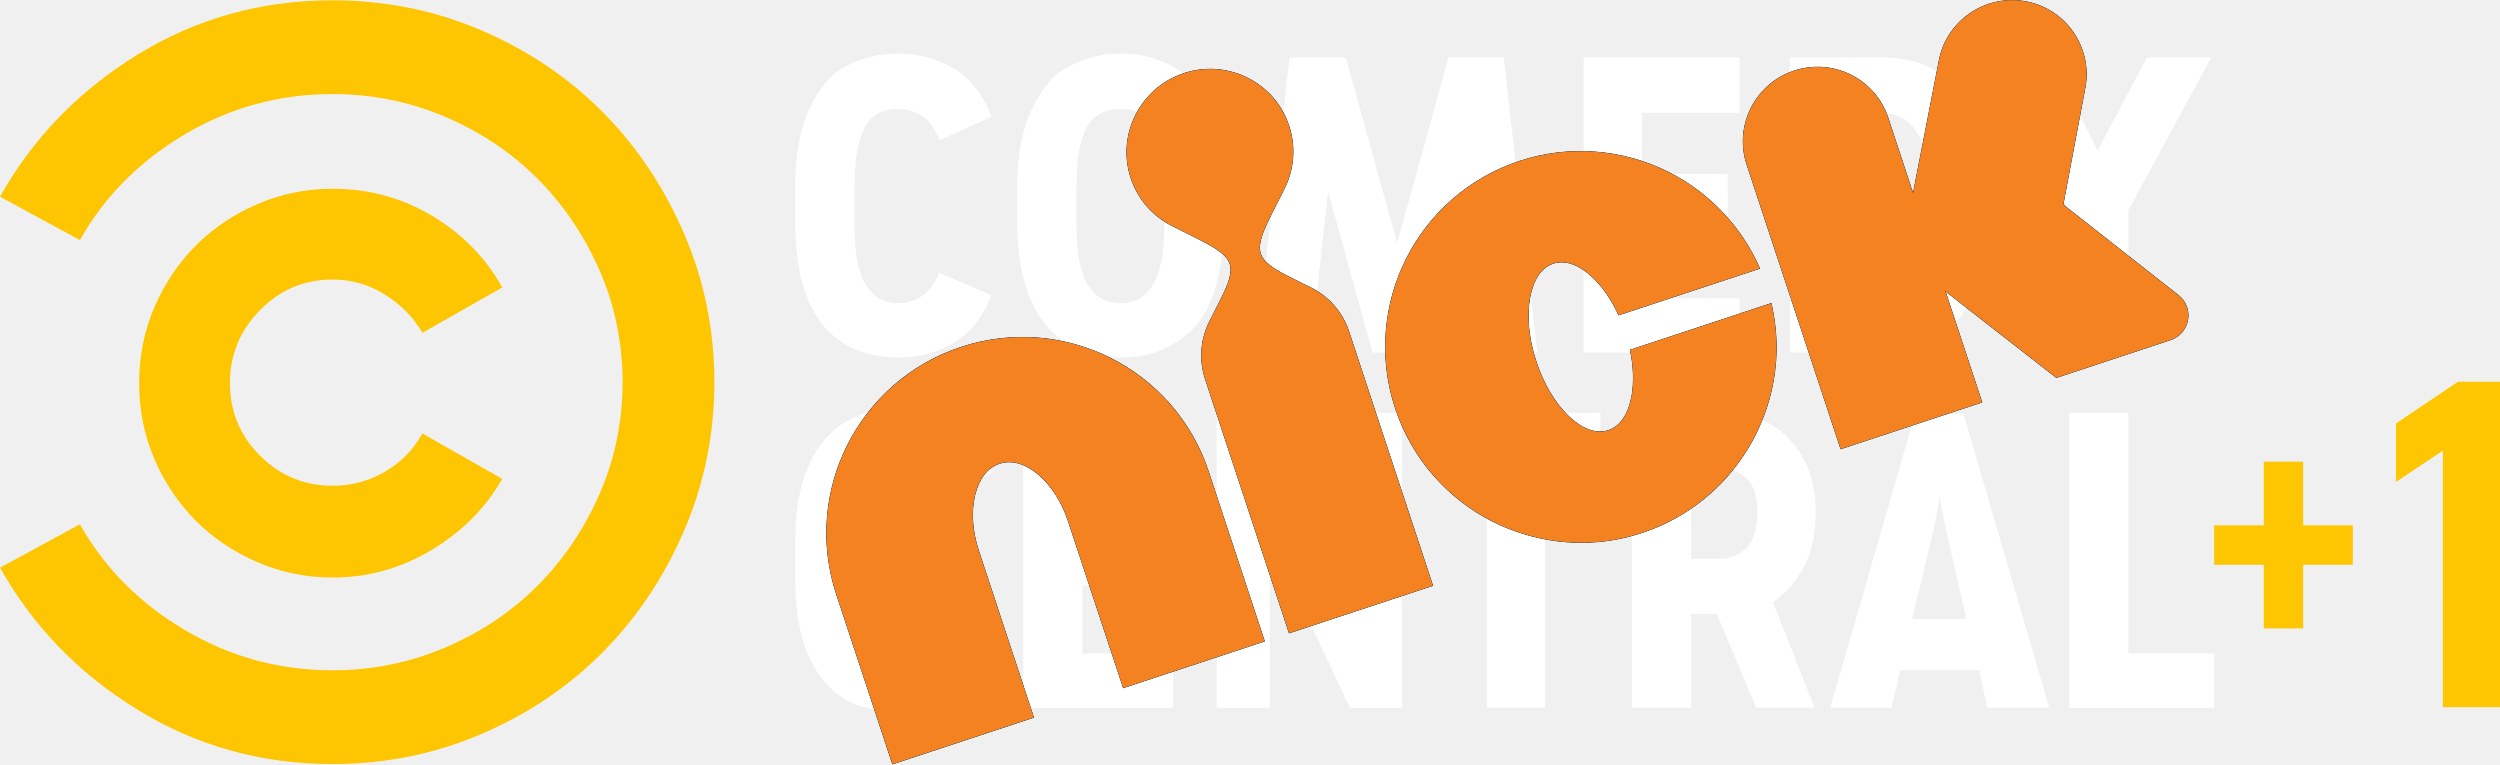
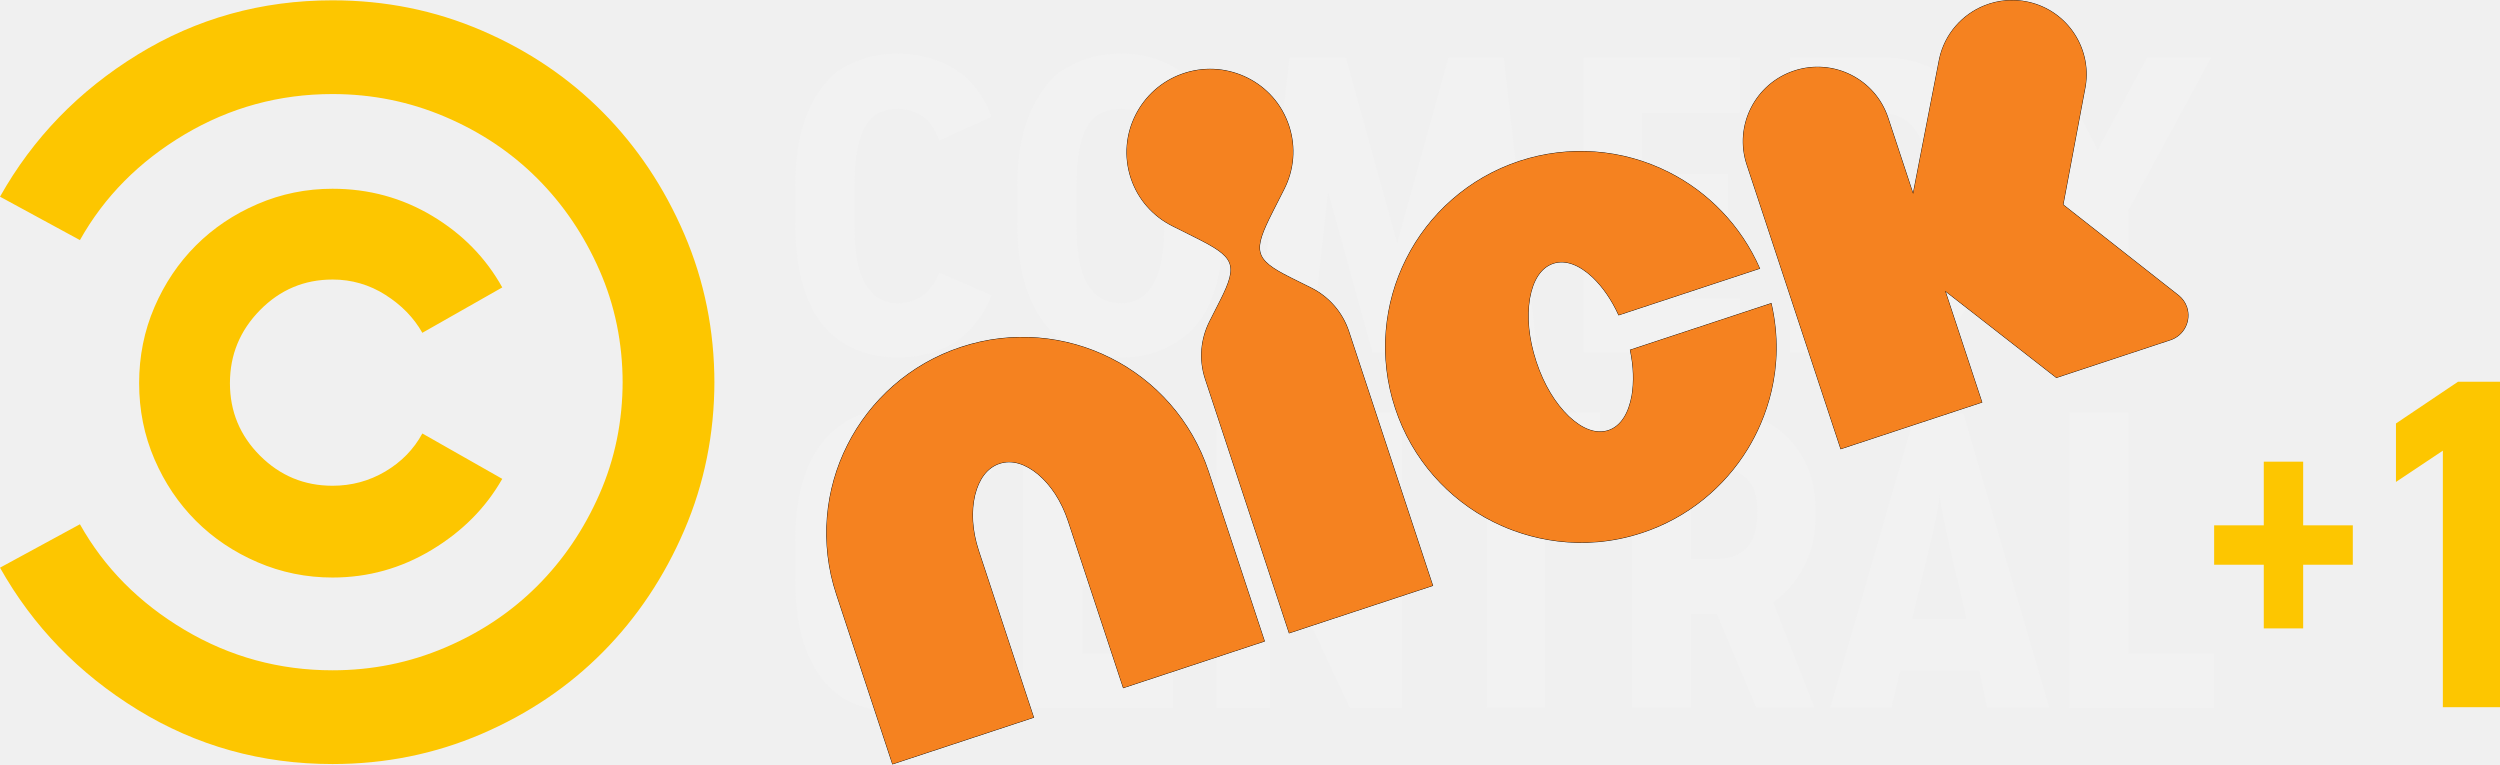
<svg xmlns="http://www.w3.org/2000/svg" width="800" height="244.62">
  <g fill-rule="evenodd">
    <path d="M135.15 138.71c-2.738 5.051-6.685 9.102-11.841 12.155-5.162 3.052-10.793 4.576-16.898 4.576-9.047 0-16.787-3.207-23.207-9.627s-9.627-14.16-9.627-23.207c0-9.053 3.207-16.842 9.627-23.367s14.16-9.787 23.207-9.787a31.01 31.01 0 0 1 16.898 4.891c5.156 3.262 9.103 7.314 11.841 12.155l25.575-14.524c-5.267-9.473-12.736-17.101-22.418-22.892-9.689-5.784-20.314-8.683-31.898-8.683-8.418 0-16.417 1.634-23.997 4.896s-14.153 7.684-19.735 13.26c-5.575 5.581-9.997 12.155-13.259 19.735s-4.897 15.683-4.897 24.317c0 8.627 1.634 16.731 4.897 24.311s7.684 14.153 13.259 19.735c5.581 5.581 12.155 9.996 19.735 13.259s15.578 4.897 23.997 4.897c11.372 0 21.948-2.948 31.734-8.844 9.787-5.889 17.311-13.469 22.578-22.732zm93.46-16.73c0 16.842-3.213 32.736-9.633 47.684-6.42 14.942-15.103 27.943-26.05 38.993s-23.891 19.784-38.833 26.205c-14.949 6.419-30.841 9.632-47.683 9.632-22.732 0-43.522-5.791-62.361-17.366S10.533 200.393.004 181.657l25.575-13.895c7.789 13.895 18.945 25.156 33.47 33.791 14.53 8.628 30.318 12.945 47.363 12.945 12.63 0 24.632-2.424 35.996-7.265s21.209-11.415 29.522-19.734c8.319-8.314 14.949-18.1 19.895-29.362s7.419-23.311 7.419-36.156v.635c0-12.846-2.473-24.897-7.419-36.156s-11.576-21.048-19.895-29.362c-8.314-8.319-18.156-14.894-29.522-19.735s-23.367-7.265-35.996-7.265c-17.046 0-32.833 4.317-47.363 12.945-14.523 8.634-25.68 19.895-33.47 33.79L.004 62.939C10.531 44.203 25.209 29.045 44.05 17.468S83.68.101 106.411.101c16.842 0 32.736 3.213 47.683 9.633s27.888 15.153 38.833 26.204 19.63 24.051 26.05 38.993c6.42 14.949 9.633 30.842 9.633 47.683z" fill="#fdc600" />
-     <g fill="#fff">
+     <g fill="#f2f2f2">
      <path d="M612.83 132.39l-27.153 94.091h19.575l2.843-11.994h25.261l2.528 11.994h19.889l-27.468-94.091zm7.894 25.575c0 1.264.265 3.158.789 5.687l1.425 6.944 6.315 27.467h-17.366l6.629-27.467 1.418-6.944c.531-2.529.791-4.422.791-5.687zM522.24 132.08v94.405h18.945v-29.997h8.208l12.63 29.997h18.631l-13.266-33.784c4.003-2.738 7.265-6.475 9.794-11.211 2.522-4.736 3.787-10.158 3.787-16.257v-2.214c0-8.837-2.683-16.207-8.054-22.102-5.365-5.896-12.259-8.838-20.677-8.838zm18.945 17.681h9.158c3.367 0 6.21 1.105 8.523 3.312 2.313 2.214 3.471 5.63 3.471 10.261v.636c0 5.26-1.159 9.053-3.471 11.366s-5.156 3.471-8.523 3.471h-9.158zM572.78 18.417v94.405h30.311c4.841 0 9.312-.944 13.418-2.837 4.108-1.9 7.525-4.526 10.262-7.893 2.738-3.373 4.897-7.635 6.476-12.79s2.367-10.682 2.367-16.577V55.673c0-5.26-.789-10.205-2.367-14.837s-3.737-8.635-6.476-12.002-6.155-5.944-10.262-7.733-8.578-2.684-13.418-2.684zm18.945 17.681h9.158c2.732 0 5.05.42 6.944 1.265 1.893.839 3.471 2.103 4.736 3.787 1.474 1.893 2.529 4.107 3.158 6.629.629 2.529.95 5.372.95 8.529V71.46c0 4.002-.32 7.524-.95 10.576s-1.684 5.631-3.158 7.74c-1.264 1.683-2.843 3.053-4.736 4.101-1.894 1.055-4.212 1.578-6.944 1.578h-9.158zM358.99 17.161c-4.415 0-8.257.579-11.519 1.732-3.262 1.159-6.265 2.689-9.003 4.583-3.996 3.577-7.153 8.313-9.472 14.208-2.313 5.895-3.472 13.259-3.472 22.102v11.366c0 9.053 1.16 16.633 3.472 22.732 2.319 6.106 5.476 10.737 9.472 13.894a32.48 32.48 0 0 0 9.003 4.897c3.263 1.159 7.104 1.733 11.519 1.733 4.003 0 7.635-.574 10.897-1.733a32.46 32.46 0 0 0 9-4.897c4.212-3.157 7.369-7.788 9.472-13.894 2.103-6.099 3.157-13.575 3.157-22.418v-11.68c0-8.843-1.054-16.207-3.157-22.102s-5.26-10.631-9.472-14.208c-2.738-1.893-5.737-3.424-9-4.583s-6.894-1.732-10.897-1.732zm0 17.681c1.9 0 3.584.314 5.058.949 1.473.629 2.732 1.579 3.787 2.837 1.474 1.684 2.633 4.268 3.471 7.74.845 3.472 1.265 8.152 1.265 14.048v10.737c0 5.896-.42 10.528-1.265 13.895-.838 3.367-1.997 5.895-3.471 7.578-1.055 1.474-2.368 2.579-3.947 3.313-1.579.74-3.214 1.103-4.897 1.103-2.103 0-3.996-.364-5.679-1.103a9.74 9.74 0 0 1-4.108-3.312c-1.474-1.683-2.628-4.212-3.472-7.578s-1.264-7.999-1.264-13.895V60.416c0-5.895.419-10.575 1.264-14.048s1.999-6.056 3.472-7.74c1.055-1.258 2.424-2.207 4.108-2.836 1.683-.635 3.576-.949 5.679-.949zm322.067 97.242h-18.944v94.405h46.417v-17.366h-27.472zm-205.232 94.391h18.627v-76.722h17.683V132.07h-53.993v17.683h17.683zm-44.521-94.391v55.262l-25.576-55.262h-16.414v94.405h17.049v-54.62l25.576 54.62h16.731v-94.405zm-84.933 55.262h24.632v-17.69h-24.632v-19.889h29.051v-17.683h-47.996v94.405h47.996v-17.366h-29.051zM278.16 152.61c1.055-1.473 2.368-2.473 3.947-3.003 1.579-.524 3.317-.789 5.211-.789 2.529 0 5.002.635 7.419 1.893 2.424 1.264 4.366 3.792 5.841 7.579l16.737-6.944c-2.738-7.16-6.79-12.42-12.155-15.788-5.371-3.367-11.316-5.05-17.841-5.05-4.002 0-7.733.629-11.211 1.893-3.472 1.264-6.469 2.948-8.997 5.051-3.996 3.367-7.104 7.999-9.312 13.894-2.214 5.896-3.317 13.259-3.317 22.103v11.68c0 9.053 1.104 16.527 3.317 22.417 2.208 5.896 5.316 10.527 9.313 13.894 2.528 2.109 5.526 3.687 8.997 4.736 3.478 1.055 7.209 1.578 11.211 1.578 6.944 0 13-1.628 18.156-4.89s9.103-8.159 11.841-14.683l-16.737-7.579c-1.474 3.787-3.367 6.315-5.68 7.579-2.319 1.264-4.841 1.893-7.579 1.893-1.893 0-3.632-.265-5.211-.789s-2.892-1.523-3.947-2.998c-1.474-1.473-2.627-3.946-3.472-7.425-.845-3.472-1.264-8.153-1.264-14.048v-10.422c0-6.315.419-11.156 1.264-14.523s1.998-5.785 3.472-7.259zm213.769-39.795l-10.734-94.408h-17.683l-16.421 59.352-16.421-59.352h-18l-11.051 94.408h17.69l5.673-51.467 14.216 51.467h15.47l13.898-51.467 5.998 51.467zm33.47-39.143h27.472V55.673h-27.472V36.098h31.264V18.417h-49.891v94.406h49.891V95.457h-31.264zm110.192-55.269l26.521 48.941v45.464h18.944V67.344l26.521-48.941h-20.523l-15.787 29.676-15.153-29.676z" />
      <path d="M278.16 38.627c1.055-1.258 2.368-2.208 3.947-2.837 1.579-.635 3.317-.95 5.211-.95 2.529 0 5.002.685 7.419 2.053 2.424 1.369 4.366 4.052 5.841 8.048l16.737-7.573c-2.738-7.16-6.79-12.315-12.155-15.473-5.371-3.157-11.316-4.736-17.841-4.736-4.002 0-7.733.58-11.211 1.733-3.472 1.159-6.469 2.689-8.997 4.582-3.996 3.577-7.104 8.313-9.312 14.209-2.214 5.895-3.317 13.259-3.317 22.103v11.366c0 9.053 1.104 16.632 3.317 22.731 2.208 6.106 5.316 10.737 9.313 13.894 2.528 2.109 5.526 3.737 8.997 4.897 3.478 1.159 7.209 1.733 11.211 1.733 6.944 0 13-1.628 18.156-4.89s9.103-8.263 11.841-14.998l-16.737-7.265c-1.474 3.577-3.367 6.106-5.68 7.579a13.84 13.84 0 0 1-7.579 2.208c-1.893 0-3.632-.364-5.211-1.104-1.579-.734-2.892-1.838-3.947-3.312-1.474-1.683-2.627-4.212-3.472-7.579s-1.264-7.998-1.264-13.894V60.415c0-5.895.419-10.576 1.264-14.048s1.998-6.056 3.472-7.74z" />
    </g>
  </g>
  <path d="M752.9 168.11v12.603h-15.887v20.375H724.41v-20.375h-15.886V168.11h15.886v-20.375h12.603v20.375zm13.81-13.89v-18.713l19.842-13.347h13.453V226.3l-18.293.002V144.21z" fill="#fdc600" />
  <g transform="matrix(.4574 -.15105 .15105 .4574 284.75 -48.735)">
-     <path d="M137.12 203.44c-14.733.371-28.05 6.486-37.777 16.166-10.043 9.945-16.275 23.728-16.275 38.988 0 15.224 6.228 29.006 16.275 38.992l12.191 12.125c10.175 10.139 15.577 16.53 16.055 22.701.239 3.086-.739 6.141-2.992 9.643s-5.785 7.437-10.619 12.244l-11.1 11.033c-9.123 9.121-14.785 21.647-14.785 35.52v177.92h100.87v-177.92c0-13.872-5.615-26.402-14.74-35.52l-11.1-10.996c-4.835-4.808-8.366-8.746-10.619-12.252s-3.231-6.568-2.992-9.658c.478-6.181 5.882-12.581 16.057-22.721l12.197-12.119c10.044-9.986 16.236-23.769 16.236-38.992 0-15.26-6.187-29.043-16.236-38.988-9.728-9.673-23.042-15.791-37.775-16.166h-2.861zm.006.416h2.853c14.622.374 27.834 6.443 37.488 16.043v.002h.002c9.973 9.87 16.111 23.545 16.111 38.693 0 15.111-6.144 28.786-16.113 38.697L165.27 309.41c-10.184 10.149-15.683 16.587-16.178 22.984-.247 3.199.773 6.361 3.057 9.914s5.832 7.505 10.676 12.322l11.1 10.994c9.051 9.043 14.619 21.467 14.619 35.227v177.5H88.504v-177.5c0-13.759 5.614-26.178 14.662-35.225l11.1-11.033c4.843-4.815 8.392-8.766 10.676-12.314s3.304-6.705 3.057-9.898c-.494-6.387-5.992-12.816-16.176-22.965l-12.191-12.125c-9.973-9.912-16.152-23.587-16.152-38.697 0-15.147 6.185-28.823 16.152-38.693v-.002c9.653-9.607 22.868-15.673 37.49-16.043zM-59.1 329.72c-35.84-.042-68.723 14.639-92.164 38.139-23.488 23.368-38.186 56.202-38.145 92.031V578.8h99.162V461.89c.044-14.187 3.42-26.286 9.172-35.672l.002-.002c5.797-9.238 13.24-14.688 21.967-14.725 8.728.036 16.177 5.486 21.975 14.725 5.747 9.387 9.127 21.486 9.174 35.674V578.8h99.203V459.89c0-35.828-14.699-68.663-38.188-92.031C9.615 344.36-23.26 329.673-59.1 329.72zm0 .414c35.727-.047 68.498 14.594 91.865 38.018 23.412 23.292 38.064 56.024 38.064 91.738v118.49h-98.373V461.89c-.047-14.254-3.442-26.43-9.234-35.891v-.002c-5.844-9.314-13.425-14.884-22.326-14.92h-.002c-8.9.036-16.476 5.606-22.32 14.92l-.002.002c-5.799 9.461-9.19 21.636-9.234 35.891v116.49h-98.332V459.89a129.33 129.33 0 0 1 38.023-91.738c23.365-23.424 56.145-38.06 91.871-38.018zm390.99-1.414c-35.738 0-68.569 14.63-91.906 38.125-23.463 23.4-38.123 56.231-38.078 92.006-.044 35.775 14.615 68.606 38.078 92.008 18.002 18.028 49.318 38.127 91.906 38.127 31.964 0 61.59-11.77 84.23-31.043 16.486-14.029 40.947-42.171 45.148-86.846l.022-.227h-99.057l-.019.184c-1.247 11.205-4.186 20.979-8.42 29.021v-.004c-5.787 10.664-13.256 16.972-21.902 17.014-8.689-.044-16.167-6.348-21.949-17.012v-.002c-5.694-10.805-9.109-24.812-9.109-41.217s3.415-30.365 9.109-41.215v-.002c5.782-10.668 13.255-16.971 21.947-17.012 8.648.043 16.117 6.344 21.904 17.014 4.234 8.037 7.173 17.811 8.42 29.01l.019.184h99.055l-.019-.227c-2.902-30.961-16.743-59.05-37.471-79.762a129.85 129.85 0 0 0-91.908-38.125zm0 .416a129.44 129.44 0 0 1 91.615 38.002v.002c20.609 20.593 34.379 48.507 37.318 79.279h-98.225c-1.264-11.165-4.2-20.93-8.437-28.975l-.002-.002c-5.826-10.742-13.419-17.186-22.268-17.23h-.002c-8.893.041-16.491 6.489-22.312 17.23h-.002v.002c-5.731 10.92-9.156 24.95-9.156 41.41s3.425 30.539 9.156 41.414l.002.002c5.821 10.737 13.424 17.185 22.312 17.23h.002c8.848-.042 16.441-6.494 22.268-17.23l.002-.002c4.238-8.05 7.174-17.814 8.438-28.984h98.221c-4.253 44.404-28.566 72.384-44.969 86.342-22.568 19.211-52.099 30.943-83.961 30.943-42.458 0-73.673-20.038-91.613-38.004-23.387-23.326-37.999-56.054-37.955-91.715-.045-35.661 14.568-68.387 37.955-91.711v-.002h.002c23.261-23.418 55.987-38.002 91.611-38.002zm325.76-1.676c-15.897.977-31.04 9.553-39.73 24.277l-.002.002-44.328 78.994v-52.352c0-27.292-22.198-49.42-49.576-49.42s-49.607 22.129-49.607 49.42v199.16h99.186v-77.424l51.785 77.387 79.863-.045c9.613-.009 17.39-7.769 17.391-17.357v-.002c0-3.325-1.009-6.433-2.635-9.059l-.002-.004-54.025-81.439 37.402-67.664c13.907-23.512 6.057-53.851-17.523-67.711a49.5 49.5 0 0 0-28.197-6.762zm.025.412c9.458-.581 19.185 1.55 27.961 6.707 23.389 13.747 31.171 43.829 17.373 67.148l-.002.002-37.525 67.887 54.164 81.648c1.587 2.564 2.57 5.595 2.57 8.834v.002c-.001 9.364-7.587 16.934-16.977 16.943l-79.641.045-52.424-78.34v78.375H474.82v-198.74c0-27.065 22.042-49.004 49.193-49.004s49.162 21.937 49.162 49.004v53.941l45.104-80.379c8.619-14.601 23.634-23.104 39.396-24.072z" dominant-baseline="auto" />
+     <path d="M137.12 203.44c-14.733.371-28.05 6.486-37.777 16.166-10.043 9.945-16.275 23.728-16.275 38.988 0 15.224 6.228 29.006 16.275 38.992l12.191 12.125c10.175 10.139 15.577 16.53 16.055 22.701.239 3.086-.739 6.141-2.992 9.643s-5.785 7.437-10.619 12.244l-11.1 11.033c-9.123 9.121-14.785 21.647-14.785 35.52v177.92h100.87v-177.92c0-13.872-5.615-26.402-14.74-35.52l-11.1-10.996c-4.835-4.808-8.366-8.746-10.619-12.252s-3.231-6.568-2.992-9.658c.478-6.181 5.882-12.581 16.057-22.721l12.197-12.119c10.044-9.986 16.236-23.769 16.236-38.992 0-15.26-6.187-29.043-16.236-38.988-9.728-9.673-23.042-15.791-37.775-16.166h-2.861zM-59.1 329.72c-35.84-.042-68.723 14.639-92.164 38.139-23.488 23.368-38.186 56.202-38.145 92.031V578.8h99.162V461.89c.044-14.187 3.42-26.286 9.172-35.672l.002-.002c5.797-9.238 13.24-14.688 21.967-14.725 8.728.036 16.177 5.486 21.975 14.725 5.747 9.387 9.127 21.486 9.174 35.674V578.8h99.203V459.89c0-35.828-14.699-68.663-38.188-92.031C9.615 344.36-23.26 329.673-59.1 329.72zm390.99-1c-35.738 0-68.569 14.63-91.906 38.125-23.463 23.4-38.123 56.231-38.078 92.006-.044 35.775 14.615 68.606 38.078 92.008 18.002 18.028 49.318 38.127 91.906 38.127 31.964 0 61.59-11.77 84.23-31.043 16.486-14.029 40.947-42.171 45.148-86.846l.022-.227h-99.057l-.019.184c-1.247 11.205-4.186 20.979-8.42 29.021v-.004c-5.787 10.664-13.256 16.972-21.902 17.014-8.689-.044-16.167-6.348-21.949-17.012v-.002c-5.694-10.805-9.109-24.812-9.109-41.217s3.415-30.365 9.109-41.215v-.002c5.782-10.668 13.255-16.971 21.947-17.012 8.648.043 16.117 6.344 21.904 17.014 4.234 8.037 7.173 17.811 8.42 29.01l.019.184h99.055l-.019-.227c-2.902-30.961-16.743-59.05-37.471-79.762a129.85 129.85 0 0 0-91.908-38.125zm325.76-1.26c-15.897.977-31.04 9.553-39.73 24.277l-.002.002-44.328 78.994v-52.352c0-27.292-22.198-49.42-49.576-49.42s-49.607 22.129-49.607 49.42v199.16h99.186v-77.424l51.785 77.387 79.863-.045c9.613-.009 17.39-7.769 17.391-17.357v-.002c0-3.325-1.009-6.433-2.635-9.059l-.002-.004-54.025-81.439 37.402-67.664c13.907-23.512 6.057-53.851-17.523-67.711a49.5 49.5 0 0 0-28.197-6.762z" dominant-baseline="auto" />
    <path d="M177.61 297.44c10.007-9.949 16.174-23.678 16.174-38.845 0-15.204-6.163-28.933-16.174-38.841-9.692-9.637-22.956-15.731-37.635-16.105h-2.854c-14.679.37-27.946 6.461-37.637 16.105-10.005 9.908-16.213 23.637-16.213 38.841 0 15.167 6.203 28.896 16.213 38.845l12.191 12.125c20.359 20.288 21.8 25.639 2.445 44.883l-11.1 11.033c-9.086 9.084-14.724 21.556-14.724 35.372v177.71h100.45v-177.71c0-13.816-5.591-26.292-14.679-35.372l-11.101-10.995c-19.358-19.25-17.912-24.638 2.446-44.926zM-59.1 329.93c-35.783-.042-68.614 14.616-92.017 38.078-23.45 23.33-38.125 56.113-38.084 91.885v118.7h98.747v-116.7c.044-14.222 3.428-26.359 9.204-35.783 5.821-9.277 13.332-14.787 22.146-14.823 8.815.036 16.329 5.546 22.15 14.823 5.77 9.424 9.157 21.562 9.204 35.783v116.7h98.788v-118.7a129.74 129.74 0 0 0-38.125-91.885C9.508 344.546-23.316 329.883-59.1 329.93zm413.08 170.24c-5.807 10.701-13.339 17.081-22.087 17.122-8.789-.045-16.329-6.421-22.131-17.122-5.713-10.84-9.133-24.883-9.133-41.317s3.42-30.428 9.133-41.313c5.802-10.706 13.338-17.082 22.131-17.122 8.748.044 16.28 6.416 22.087 17.122 4.248 8.064 7.193 17.863 8.443 29.085h98.641c-2.897-30.912-16.716-58.956-37.41-79.634-23.345-23.452-56.12-38.064-91.761-38.064-35.681 0-68.461 14.608-91.76 38.064-23.425 23.362-38.062 56.14-38.017 91.858-.044 35.718 14.592 68.498 38.017 91.862 17.971 17.997 49.237 38.065 91.76 38.065 31.913 0 61.491-11.751 84.095-30.993 16.459-14.006 40.881-42.099 45.076-86.707h-98.641c-1.249 11.227-4.195 21.025-8.443 29.094zm368.44 59.93c0-3.284-.996-6.356-2.604-8.952l-54.094-81.543 37.463-67.773c13.855-23.416 6.039-53.628-17.447-67.432-23.499-13.808-53.797-6.02-67.644 17.442l-44.715 79.686v-53.147c0-27.179-22.103-49.212-49.369-49.212s-49.401 22.034-49.401 49.212v198.95h98.771v-77.9l52.104 77.864 79.752-.045c9.502-.009 17.184-7.675 17.184-17.152z" dominant-baseline="auto" fill="#f58220" />
  </g>
</svg>
